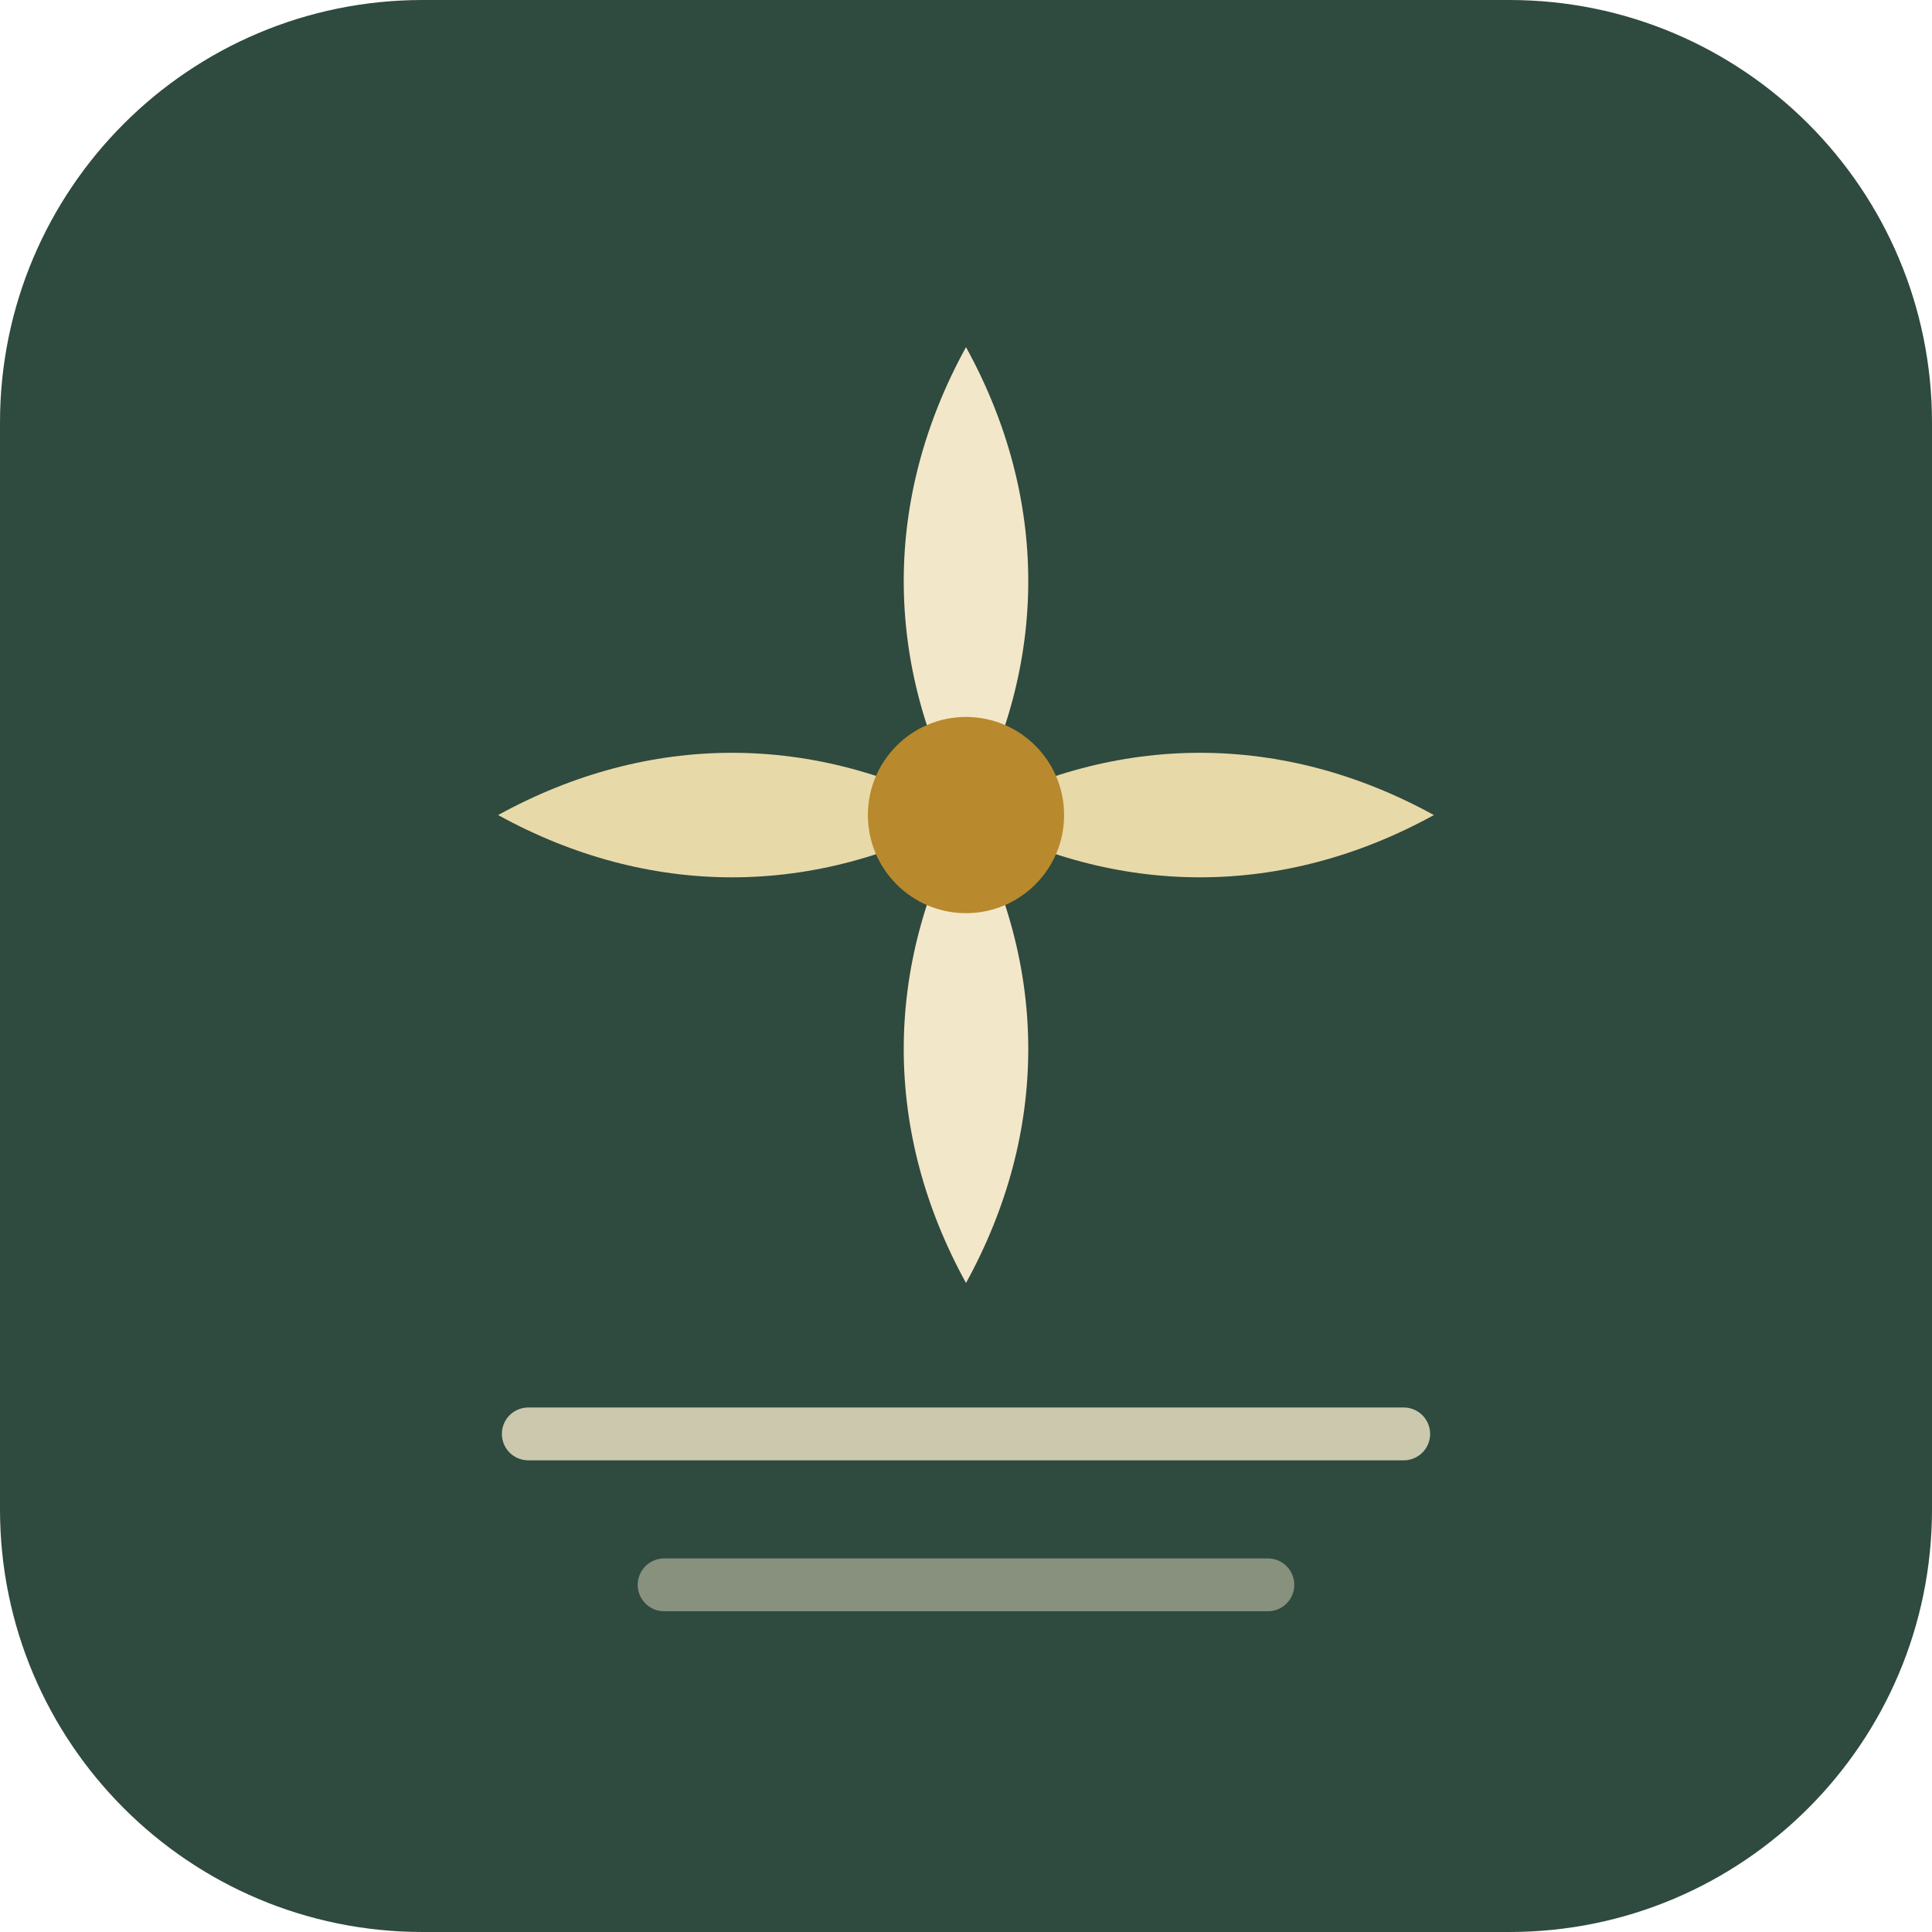
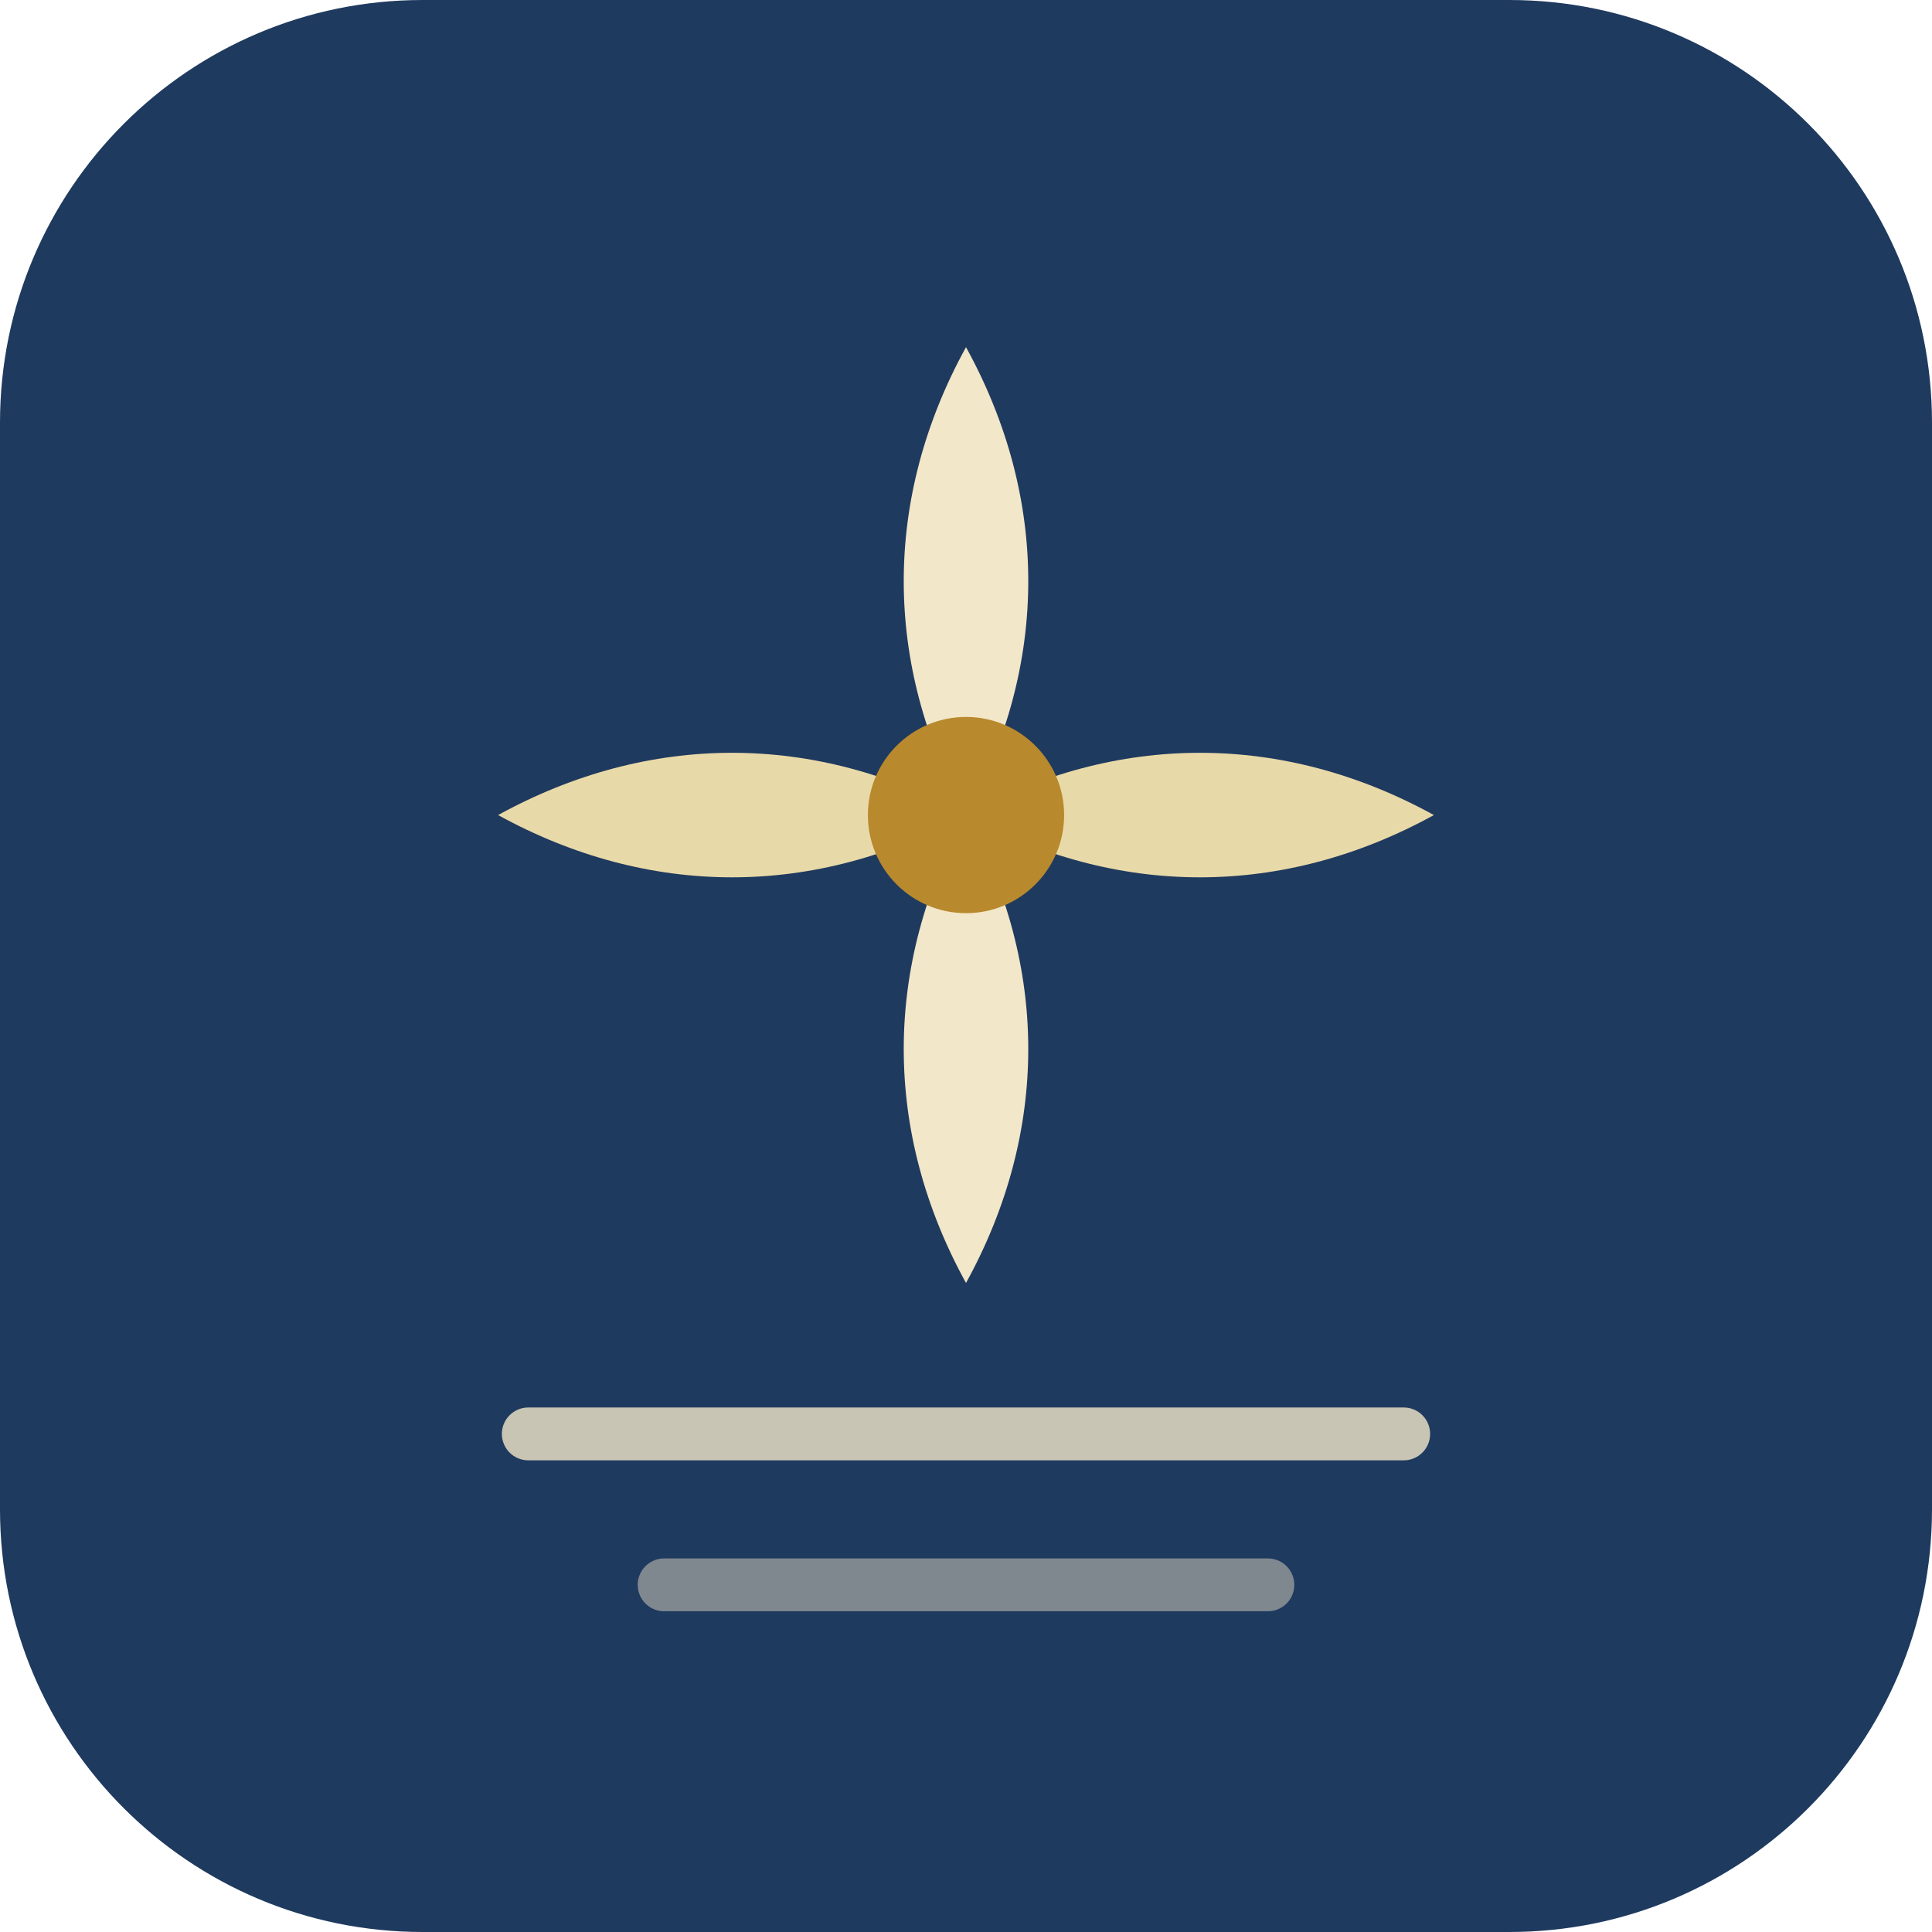
<svg xmlns="http://www.w3.org/2000/svg" viewBox="0 0 512 512">
-   <rect width="512" height="512" rx="112" fill="#2f4a3f" />
+   <rect width="512" height="512" rx="112" fill="#1f3a5f" />
  <path d="M256 92c-22 40-22 84 0 124 22-40 22-84 0-124z" fill="#f3e7c9" />
  <path d="M256 216c-40-22-84-22-124 0 40 22 84 22 124 0zM256 216c40-22 84-22 124 0-40 22-84 22-124 0z" fill="#e8d9a8" />
  <path d="M256 216c-22 40-22 84 0 124 22-40 22-84 0-124z" fill="#f3e7c9" />
  <circle cx="256" cy="216" r="26" fill="#b8892d" />
  <path d="M140 380h232" stroke="#f3e7c9" stroke-width="14" stroke-linecap="round" opacity=".8" />
  <path d="M176 420h160" stroke="#f3e7c9" stroke-width="14" stroke-linecap="round" opacity=".45" />
</svg>
